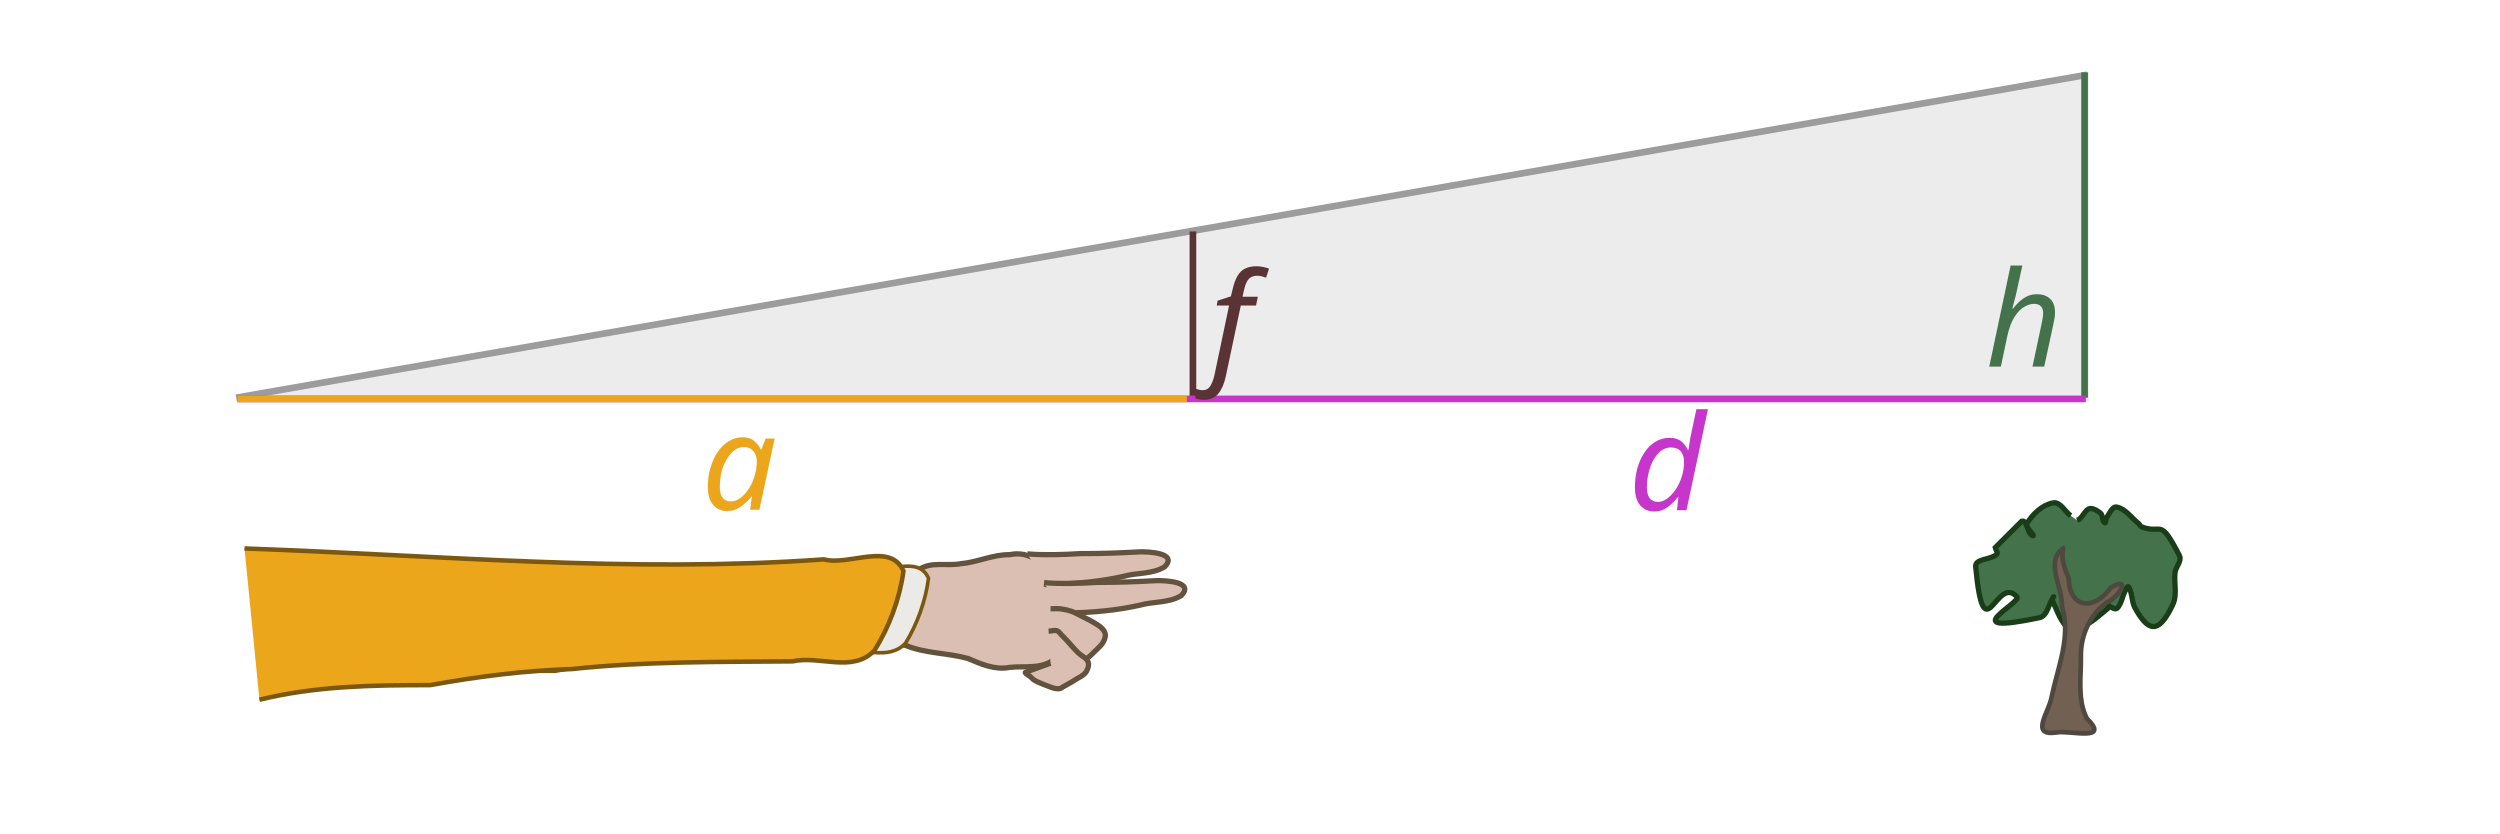
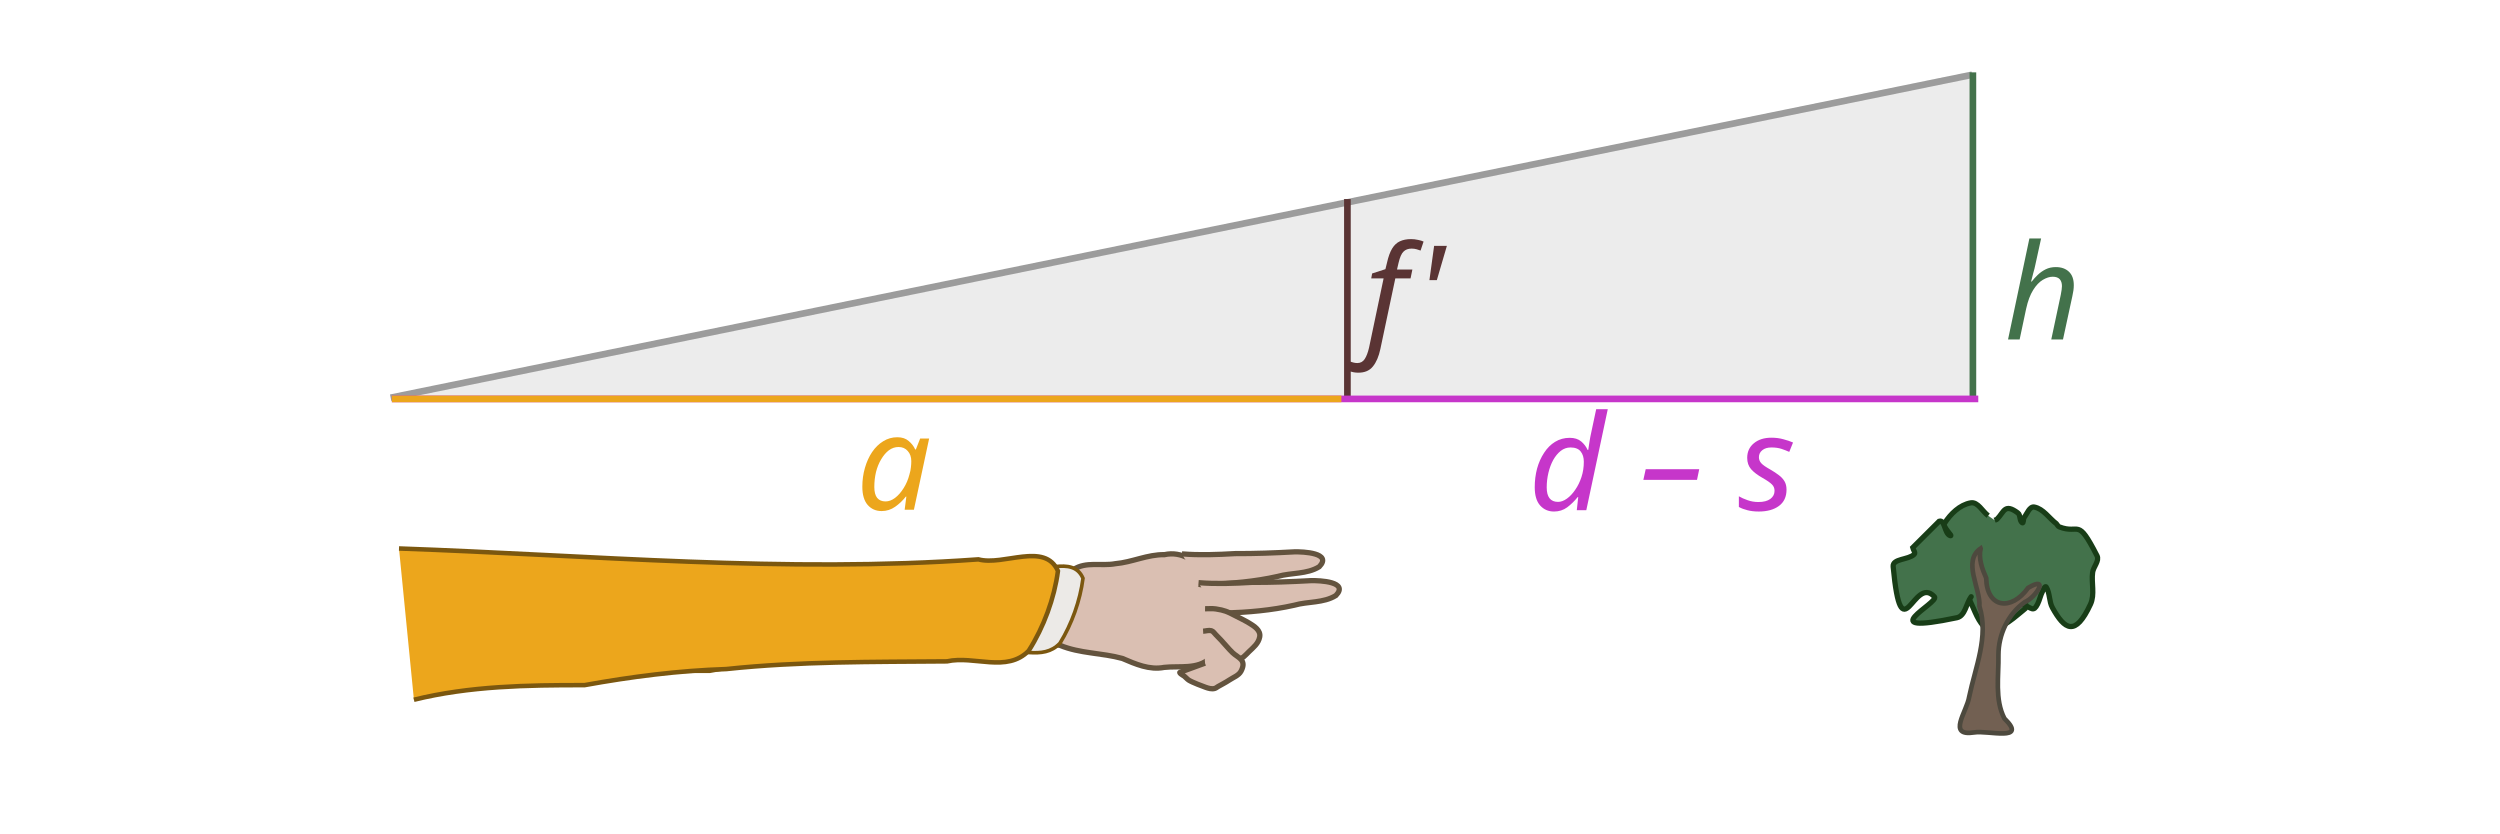
<svg xmlns="http://www.w3.org/2000/svg" width="300mm" height="100mm" viewBox="0 0 300 100" version="1.1" id="svg5">
  <defs id="defs2" />
-   <g id="layer1">
+   <g id="layer1" style="display:none">
    <path style="fill:none;stroke:#000000;stroke-width:0.61;stroke-linecap:butt;stroke-linejoin:miter;stroke-dasharray:none;stroke-opacity:1" d="m -19.492,70.202 c -4.383,2.14 -8.404,4.91 -12.376,7.718 -0.664,0.415 -2.659,1.542 -0.857,1.84 1.795,0.163 3.657,-0.058 5.372,0.631 2.366,0.553 4.697,1.441 6.557,3.049 0.209,0.152 0.417,0.305 0.627,0.456" id="path265" />
    <path style="fill:#83472d;fill-opacity:1;stroke:#000000;stroke-width:0.709;stroke-linecap:butt;stroke-linejoin:miter;stroke-dasharray:none;stroke-opacity:1" d="m -21.502,71.105 c -1.162,2.141 -2.056,4.412 -2.554,6.741 -0.147,1.181 0.016,3.676 2,3.288 1.678,-0.323 2.175,-1.975 2.171,-3.29 0.194,-2.05 0.202,-4.224 -0.842,-6.112 -0.161,-0.245 -0.371,0.064 -0.353,0.212" id="path267" />
    <path style="fill:#000000;fill-opacity:1;stroke:#000000;stroke-width:0.373;stroke-linecap:butt;stroke-linejoin:miter;stroke-dasharray:none;stroke-opacity:1" d="m -21.383,73.73 c -0.712,1.43 -1.462,2.964 -1.37,4.548 0.812,1.656 2.695,-0.034 2.254,-1.295 0.067,-0.545 0.006,-3.063 -0.663,-2.81" id="path931" />
    <g id="g1052" transform="matrix(0.3831479,0.6636317,-0.6636317,0.3831479,169.4184,-68.15185)" style="stroke:#63533e;stroke-opacity:1">
      <path style="fill:#dabfb2;fill-opacity:1;stroke:#63533e;stroke-width:0.83;stroke-linecap:butt;stroke-linejoin:miter;stroke-dasharray:none;stroke-opacity:1" d="m 115.677,155.874 c -0.15,-2.305 1.755,-4.042 2.481,-6.109 1.118,-2.382 1.251,-5.08 2.618,-7.366 0.837,-2.623 3.323,-3.821 5.909,-4.017 2.763,-0.32 5.668,-0.418 8.25,0.797 2.352,0.608 3.621,2.844 3.445,5.167 0.588,2.58 -1.359,4.696 -2.336,6.915 -0.765,2.226 -2.701,3.629 -4.492,4.976 -2.37,2.336 -3.98,5.379 -6.641,7.415 l -0.268,0.318" id="path980" />
      <path style="fill:#dabfb2;fill-opacity:1;stroke:#63533e;stroke-width:0.826;stroke-linecap:butt;stroke-linejoin:miter;stroke-dasharray:none;stroke-opacity:1" d="m 122.039,139.969 c 1.587,-2.297 2.881,-4.759 4.132,-7.245 1.552,-2.666 3.005,-5.41 4.39,-8.149 0.682,-1.255 3.145,-5.104 3.975,-2.227 0.074,2.284 -1.404,4.238 -1.943,6.401 -1.088,3.5 -2.651,6.823 -4.38,10.043 -0.332,0.273 -0.355,1.045 -0.679,1.176" id="path951" />
      <path style="fill:#dabfb2;fill-opacity:1;stroke:#63533e;stroke-width:0.826;stroke-linecap:butt;stroke-linejoin:miter;stroke-dasharray:none;stroke-opacity:1" d="m 127.244,139.969 c 1.587,-2.297 2.881,-4.759 4.132,-7.245 1.552,-2.666 3.005,-5.41 4.39,-8.149 0.682,-1.255 3.145,-5.104 3.975,-2.227 0.074,2.284 -1.404,4.238 -1.943,6.401 -1.088,3.5 -2.651,6.823 -4.38,10.043 -0.332,0.273 -0.355,1.045 -0.679,1.176" id="path953" />
      <path style="fill:#dabfb2;fill-opacity:1;stroke:#63533e;stroke-width:0.83;stroke-linecap:butt;stroke-linejoin:miter;stroke-dasharray:none;stroke-opacity:1" d="m 131.293,141.126 c 0.289,-0.482 0.516,-1.007 0.868,-1.446 0.864,-1.079 1.301,-1.38 2.314,-2.024 0.767,-0.488 1.513,-1.015 2.314,-1.446 0.691,-0.372 1.803,-0.975 2.603,-0.289 0.796,0.682 0.926,1.682 1.157,2.603 0.096,0.386 0.224,0.765 0.289,1.157 0.032,0.19 0,0.386 0,0.578 0,0.096 0,0.193 0,0.289 0,0.096 0.023,0.196 0,0.289 -0.074,0.296 -0.153,0.595 -0.289,0.868 -0.061,0.122 -0.228,0.167 -0.289,0.289 -0.043,0.086 0.03,0.198 0,0.289 -0.068,0.204 -0.17,0.399 -0.289,0.578 -0.076,0.113 -0.193,0.193 -0.289,0.289 -0.096,0.096 -0.193,0.193 -0.289,0.289" id="path966" />
      <path style="fill:#dabfb2;fill-opacity:1;stroke:#63533e;stroke-width:0.83;stroke-linecap:butt;stroke-linejoin:miter;stroke-dasharray:none;stroke-opacity:1" d="m 134.185,143.15 c 0.193,-0.386 0.274,-0.852 0.578,-1.157 0.216,-0.216 0.574,-0.205 0.868,-0.289 0.382,-0.109 0.769,-0.2 1.157,-0.289 0.866,-0.2 1.748,-0.334 2.603,-0.578 1.154,-0.33 2.094,-1.42 3.181,0.289 0.417,0.656 0.237,1.538 0.289,2.314 0.045,0.673 0,1.35 0,2.024 0,0.193 0.047,0.391 0,0.578 -0.123,0.493 -0.501,0.842 -0.868,1.157 -0.298,0.255 -1.732,1.444 -2.314,1.735 -0.273,0.136 -0.585,0.176 -0.868,0.289 -0.2,0.08 -0.374,0.221 -0.578,0.289 -0.091,0.03 -0.306,0.095 -0.289,0 l 0.723,-4.121" id="path986" />
    </g>
    <path style="fill:#ececec;fill-opacity:1;stroke:none;stroke-width:0.265px;stroke-linecap:butt;stroke-linejoin:miter;stroke-opacity:1" d="M 28.38,47.644 250.66,8.587 V 48.188 Z" id="path6610" />
    <path style="fill:none;stroke:#9c9c9c;stroke-width:0.8;stroke-linecap:butt;stroke-linejoin:miter;stroke-dasharray:none;stroke-opacity:1" d="M 28.341,47.725 250.44,8.973" id="path2065" />
    <path style="fill:none;stroke:#5a3434;stroke-width:0.8;stroke-linecap:butt;stroke-linejoin:miter;stroke-dasharray:none;stroke-opacity:1" d="M 143.15,47.725 V 27.771" id="path2067" />
    <path style="fill:none;stroke:#43724b;stroke-width:0.8;stroke-linecap:butt;stroke-linejoin:miter;stroke-dasharray:none;stroke-opacity:1" d="M 250.151,47.725 V 8.684" id="path2069" />
    <path style="fill:none;stroke:#c636ca;stroke-width:0.8;stroke-linecap:butt;stroke-linejoin:miter;stroke-dasharray:none;stroke-opacity:1" d="M 250.296,47.87 H 28.485" id="path2071" />
    <path style="fill:none;stroke:#eca61c;stroke-width:0.8;stroke-linecap:butt;stroke-linejoin:miter;stroke-dasharray:none;stroke-opacity:1" d="M 142.427,47.87 H 28.485" id="path2900" />
    <path style="fill:#43724b;fill-opacity:1;stroke:#183d17;stroke-width:0.631;stroke-linecap:butt;stroke-linejoin:miter;stroke-dasharray:none;stroke-opacity:1" d="m 248.481,61.884 c -0.698,-0.514 -1.239,-1.69 -2.093,-1.542 -1.31,0.227 -2.434,1.328 -3.147,2.451 -0.288,0.454 1.154,1.668 0.652,1.475 -0.669,-0.259 -0.608,-1.942 -1.291,-1.721 -1.06,1.057 -2.121,2.114 -3.181,3.171 0.06,0.268 0.376,0.612 0.179,0.803 -0.699,0.677 -2.616,0.5 -2.524,1.469 1.016,10.681 2.44,0.863 4.955,3.626 0.64,0.703 -7.77,4.713 2.697,2.509 0.992,-0.209 1.105,-1.702 1.707,-2.518 0.09,-0.122 -0.231,0.289 -0.164,0.425 0.593,1.217 0.994,2.675 2.073,3.491 0.522,0.394 1.321,-0.184 1.9,-0.488 0.878,-0.46 1.624,-1.139 2.393,-1.764 0.186,-0.152 0.448,-0.316 0.459,-0.556 0.007,-0.152 -0.567,-0.219 -0.425,-0.164 1.039,0.402 1.229,0.939 1.736,-0.063 0.24,-0.475 0.335,-1.014 0.575,-1.489 0.109,-0.214 0.332,-0.76 0.459,-0.556 0.459,0.735 0.328,1.732 0.749,2.49 1.462,2.63 2.742,3.515 4.569,-0.434 0.535,-1.156 0.083,-2.551 0.252,-3.814 0.091,-0.682 0.84,-1.383 0.527,-1.997 -2.419,-4.739 -2.037,-2.499 -4.529,-3.462 -0.159,-0.061 -0.229,-0.251 -0.343,-0.377 -0.883,-0.667 -1.563,-1.788 -2.649,-2.002 -0.568,-0.112 -0.859,0.785 -1.214,1.242 -0.14,0.18 -0.06,0.769 -0.247,0.638 -0.351,-0.248 -0.176,-0.925 -0.522,-1.18 -1.603,-1.181 -1.619,-0.142 -2.49,0.749 -0.075,0.077 -0.197,0.087 -0.295,0.13" id="path3417" />
    <path id="path3419" style="fill:#726052;fill-opacity:1;stroke:#4d493e;stroke-width:0.561;stroke-linecap:butt;stroke-linejoin:miter;stroke-dasharray:none;stroke-opacity:1" d="m 247.57,65.816 c -2.213,1.543 -0.01,4.753 -0.142,6.938 1.139,3.655 -0.494,7.3 -1.227,10.855 -0.273,1.801 -2.717,4.795 0.604,4.281 1.618,-0.277 6.507,1.16 3.618,-1.672 -1.185,-2.297 -0.668,-5.105 -0.714,-7.633 -0.003,-2.426 1.139,-4.886 3.14,-6.318 1.427,-0.612 2.992,-3.256 0.423,-1.725 -2.02,2.829 -4.967,2.454 -5.034,-1.182 -0.482,-1.106 -0.942,-2.318 -0.667,-3.542 z" />
    <text xml:space="preserve" style="font-style:oblique;font-weight:500;font-size:15.949px;line-height:1.25;font-family:'CMU Bright';-inkscape-font-specification:'CMU Bright Medium Oblique';fill:#43724b;fill-opacity:1;stroke-width:0.399" x="238.258" y="43.993" id="text3810">
      <tspan id="tspan3808" style="fill:#43724b;fill-opacity:1;stroke-width:0.399" x="238.258" y="43.993">h</tspan>
    </text>
    <text xml:space="preserve" style="font-style:oblique;font-weight:500;font-size:15.949px;line-height:1.25;font-family:'CMU Bright';-inkscape-font-specification:'CMU Bright Medium Oblique';fill:#c636ca;fill-opacity:1;stroke-width:0.399" x="195.426" y="61.225" id="text4416">
      <tspan id="tspan4414" style="fill:#c636ca;fill-opacity:1;stroke-width:0.399" x="195.426" y="61.225">d</tspan>
    </text>
    <text xml:space="preserve" style="font-style:oblique;font-weight:500;font-size:15.949px;line-height:1.25;font-family:'CMU Bright';-inkscape-font-specification:'CMU Bright Medium Oblique';fill:#5a3434;fill-opacity:1;stroke-width:0.399" x="145.224" y="44.15" id="text4696">
      <tspan id="tspan4694" style="fill:#5a3434;fill-opacity:1;stroke-width:0.399" x="145.224" y="44.15">f</tspan>
    </text>
    <text xml:space="preserve" style="font-style:oblique;font-weight:500;font-size:15.949px;line-height:1.25;font-family:'CMU Bright';-inkscape-font-specification:'CMU Bright Medium Oblique';fill:#eca61c;fill-opacity:1;stroke-width:0.399" x="84.175" y="61.17" id="text4838">
      <tspan id="tspan4836" style="fill:#eca61c;fill-opacity:1;stroke-width:0.399" x="84.175" y="61.17">a</tspan>
    </text>
    <path style="fill:#eceae7;fill-opacity:1;stroke:#7b570f;stroke-width:0.436;stroke-linecap:butt;stroke-linejoin:miter;stroke-dasharray:none;stroke-opacity:1" d="m 49.091,67.195 c 18.255,0.659 36.538,2.421 54.804,1.064 2.387,0.669 6.284,-1.755 7.526,1.136 -0.342,2.674 -1.348,5.5 -2.765,7.791 -2.067,2.2 -5.154,0.444 -7.73,1.039 -6.963,0.063 -13.942,-0.01 -20.875,0.752 -4.507,0.148 -8.999,0.746 -13.412,1.572 -5.405,-0.008 -10.872,0.08 -16.136,1.427" id="path4870" />
    <path style="fill:#eca61c;fill-opacity:1;stroke:#7b570f;stroke-width:0.544;stroke-linecap:butt;stroke-linejoin:miter;stroke-dasharray:none;stroke-opacity:1" d="m 29.34,65.817 c 23.159,0.809 46.354,2.974 69.527,1.307 3.028,0.821 7.973,-2.156 9.548,1.395 -0.434,3.284 -1.71,6.755 -3.508,9.568 -2.622,2.701 -6.538,0.546 -9.806,1.276 -8.833,0.078 -17.688,-0.012 -26.483,0.924 -5.718,0.182 -11.416,0.916 -17.015,1.931 -6.857,-0.009 -13.793,0.099 -20.471,1.753" id="path4868" />
  </g>
+   <g id="g6728">
+     <path style="fill:none;stroke:#000000;stroke-width:0.61;stroke-linecap:butt;stroke-linejoin:miter;stroke-dasharray:none;stroke-opacity:1" d="m -19.492,70.202 c -4.383,2.14 -8.404,4.91 -12.376,7.718 -0.664,0.415 -2.659,1.542 -0.857,1.84 1.795,0.163 3.657,-0.058 5.372,0.631 2.366,0.553 4.697,1.441 6.557,3.049 0.209,0.152 0.417,0.305 0.627,0.456" id="path6674" />
+     <path style="fill:#83472d;fill-opacity:1;stroke:#000000;stroke-width:0.709;stroke-linecap:butt;stroke-linejoin:miter;stroke-dasharray:none;stroke-opacity:1" d="m -21.502,71.105 c -1.162,2.141 -2.056,4.412 -2.554,6.741 -0.147,1.181 0.016,3.676 2,3.288 1.678,-0.323 2.175,-1.975 2.171,-3.29 0.194,-2.05 0.202,-4.224 -0.842,-6.112 -0.161,-0.245 -0.371,0.064 -0.353,0.212" id="path6676" />
+     <path style="fill:#000000;fill-opacity:1;stroke:#000000;stroke-width:0.373;stroke-linecap:butt;stroke-linejoin:miter;stroke-dasharray:none;stroke-opacity:1" d="m -21.383,73.73 c -0.712,1.43 -1.462,2.964 -1.37,4.548 0.812,1.656 2.695,-0.034 2.254,-1.295 0.067,-0.545 0.006,-3.063 -0.663,-2.81" id="path6678" />
+     <g id="g6690" transform="matrix(0.3831479,0.6636317,-0.6636317,0.3831479,187.9578,-68.15185)" style="stroke:#63533e;stroke-opacity:1">
+       <path style="fill:#dabfb2;fill-opacity:1;stroke:#63533e;stroke-width:0.83;stroke-linecap:butt;stroke-linejoin:miter;stroke-dasharray:none;stroke-opacity:1" d="m 115.677,155.874 c -0.15,-2.305 1.755,-4.042 2.481,-6.109 1.118,-2.382 1.251,-5.08 2.618,-7.366 0.837,-2.623 3.323,-3.821 5.909,-4.017 2.763,-0.32 5.668,-0.418 8.25,0.797 2.352,0.608 3.621,2.844 3.445,5.167 0.588,2.58 -1.359,4.696 -2.336,6.915 -0.765,2.226 -2.701,3.629 -4.492,4.976 -2.37,2.336 -3.98,5.379 -6.641,7.415 l -0.268,0.318" id="path6680" />
+       <path style="fill:#dabfb2;fill-opacity:1;stroke:#63533e;stroke-width:0.826;stroke-linecap:butt;stroke-linejoin:miter;stroke-dasharray:none;stroke-opacity:1" d="m 122.039,139.969 c 1.587,-2.297 2.881,-4.759 4.132,-7.245 1.552,-2.666 3.005,-5.41 4.39,-8.149 0.682,-1.255 3.145,-5.104 3.975,-2.227 0.074,2.284 -1.404,4.238 -1.943,6.401 -1.088,3.5 -2.651,6.823 -4.38,10.043 -0.332,0.273 -0.355,1.045 -0.679,1.176" id="path6682" />
+       <path style="fill:#dabfb2;fill-opacity:1;stroke:#63533e;stroke-width:0.826;stroke-linecap:butt;stroke-linejoin:miter;stroke-dasharray:none;stroke-opacity:1" d="m 127.244,139.969 c 1.587,-2.297 2.881,-4.759 4.132,-7.245 1.552,-2.666 3.005,-5.41 4.39,-8.149 0.682,-1.255 3.145,-5.104 3.975,-2.227 0.074,2.284 -1.404,4.238 -1.943,6.401 -1.088,3.5 -2.651,6.823 -4.38,10.043 -0.332,0.273 -0.355,1.045 -0.679,1.176" id="path6684" />
+       <path style="fill:#dabfb2;fill-opacity:1;stroke:#63533e;stroke-width:0.83;stroke-linecap:butt;stroke-linejoin:miter;stroke-dasharray:none;stroke-opacity:1" d="m 131.293,141.126 c 0.289,-0.482 0.516,-1.007 0.868,-1.446 0.864,-1.079 1.301,-1.38 2.314,-2.024 0.767,-0.488 1.513,-1.015 2.314,-1.446 0.691,-0.372 1.803,-0.975 2.603,-0.289 0.796,0.682 0.926,1.682 1.157,2.603 0.096,0.386 0.224,0.765 0.289,1.157 0.032,0.19 0,0.386 0,0.578 0,0.096 0,0.193 0,0.289 0,0.096 0.023,0.196 0,0.289 -0.074,0.296 -0.153,0.595 -0.289,0.868 -0.061,0.122 -0.228,0.167 -0.289,0.289 -0.043,0.086 0.03,0.198 0,0.289 -0.068,0.204 -0.17,0.399 -0.289,0.578 -0.076,0.113 -0.193,0.193 -0.289,0.289 -0.096,0.096 -0.193,0.193 -0.289,0.289" id="path6686" />
+       <path style="fill:#dabfb2;fill-opacity:1;stroke:#63533e;stroke-width:0.83;stroke-linecap:butt;stroke-linejoin:miter;stroke-dasharray:none;stroke-opacity:1" d="m 134.185,143.15 c 0.193,-0.386 0.274,-0.852 0.578,-1.157 0.216,-0.216 0.574,-0.205 0.868,-0.289 0.382,-0.109 0.769,-0.2 1.157,-0.289 0.866,-0.2 1.748,-0.334 2.603,-0.578 1.154,-0.33 2.094,-1.42 3.181,0.289 0.417,0.656 0.237,1.538 0.289,2.314 0.045,0.673 0,1.35 0,2.024 0,0.193 0.047,0.391 0,0.578 -0.123,0.493 -0.501,0.842 -0.868,1.157 -0.298,0.255 -1.732,1.444 -2.314,1.735 -0.273,0.136 -0.585,0.176 -0.868,0.289 -0.2,0.08 -0.374,0.221 -0.578,0.289 -0.091,0.03 -0.306,0.095 -0.289,0 l 0.723,-4.121" id="path6688" />
+     </g>
+     <path style="fill:#ececec;fill-opacity:1;stroke:none;stroke-width:0.265px;stroke-linecap:butt;stroke-linejoin:miter;stroke-opacity:1" d="M 46.919,47.644 236.505,8.587 237.131,48.188 Z" id="path6692" />
+     <path style="fill:none;stroke:#9c9c9c;stroke-width:0.8;stroke-linecap:butt;stroke-linejoin:miter;stroke-dasharray:none;stroke-opacity:1" d="M 46.88,47.725 236.661,8.973" id="path6694" />
+     <path style="fill:none;stroke:#5a3434;stroke-width:0.8;stroke-linecap:butt;stroke-linejoin:miter;stroke-dasharray:none;stroke-opacity:1" d="M 161.689,47.725 V 23.888" id="path6696" />
+     <path style="fill:none;stroke:#43724b;stroke-width:0.8;stroke-linecap:butt;stroke-linejoin:miter;stroke-dasharray:none;stroke-opacity:1" d="M 236.747,47.725 V 8.684" id="path6698" />
+     <path style="fill:none;stroke:#c636ca;stroke-width:0.8;stroke-linecap:butt;stroke-linejoin:miter;stroke-dasharray:none;stroke-opacity:1" d="M 237.393,47.87 H 47.025" id="path6700" />
+     <path style="fill:none;stroke:#eca61c;stroke-width:0.8;stroke-linecap:butt;stroke-linejoin:miter;stroke-dasharray:none;stroke-opacity:1" d="M 160.966,47.87 H 47.025" id="path6702" />
+     <path style="fill:#43724b;fill-opacity:1;stroke:#183d17;stroke-width:0.631;stroke-linecap:butt;stroke-linejoin:miter;stroke-dasharray:none;stroke-opacity:1" d="m 238.585,61.884 c -0.698,-0.514 -1.239,-1.69 -2.093,-1.542 -1.31,0.227 -2.434,1.328 -3.147,2.451 -0.288,0.454 1.154,1.668 0.652,1.475 -0.669,-0.259 -0.608,-1.942 -1.291,-1.721 -1.06,1.057 -2.121,2.114 -3.181,3.171 0.06,0.268 0.376,0.612 0.179,0.803 -0.699,0.677 -2.616,0.5 -2.524,1.469 1.016,10.681 2.44,0.863 4.955,3.626 0.64,0.703 -7.77,4.713 2.697,2.509 0.992,-0.209 1.105,-1.702 1.707,-2.518 0.09,-0.122 -0.231,0.289 -0.164,0.425 0.593,1.217 0.994,2.675 2.073,3.491 0.522,0.394 1.321,-0.184 1.9,-0.488 0.878,-0.46 1.624,-1.139 2.393,-1.764 0.186,-0.152 0.448,-0.316 0.459,-0.556 0.007,-0.152 -0.567,-0.219 -0.425,-0.164 1.039,0.402 1.229,0.939 1.736,-0.063 0.24,-0.475 0.335,-1.014 0.575,-1.489 0.109,-0.214 0.332,-0.76 0.459,-0.556 0.459,0.735 0.328,1.732 0.749,2.49 1.462,2.63 2.742,3.515 4.569,-0.434 0.535,-1.156 0.083,-2.551 0.252,-3.814 0.091,-0.682 0.84,-1.383 0.527,-1.997 -2.419,-4.739 -2.037,-2.499 -4.529,-3.462 -0.159,-0.061 -0.229,-0.251 -0.343,-0.377 -0.883,-0.667 -1.563,-1.788 -2.649,-2.002 -0.568,-0.112 -0.859,0.785 -1.214,1.242 -0.14,0.18 -0.06,0.769 -0.247,0.638 -0.351,-0.248 -0.176,-0.925 -0.522,-1.18 -1.603,-1.181 -1.619,-0.142 -2.49,0.749 -0.075,0.077 -0.197,0.087 -0.295,0.13" id="path6704" />
+     <path id="path6706" style="fill:#726052;fill-opacity:1;stroke:#4d493e;stroke-width:0.561;stroke-linecap:butt;stroke-linejoin:miter;stroke-dasharray:none;stroke-opacity:1" d="m 237.674,65.816 c -2.213,1.543 -0.01,4.753 -0.142,6.938 1.139,3.655 -0.494,7.3 -1.227,10.855 -0.273,1.801 -2.717,4.795 0.604,4.281 1.618,-0.277 6.507,1.16 3.618,-1.672 -1.185,-2.297 -0.668,-5.105 -0.714,-7.633 -0.003,-2.426 1.139,-4.886 3.14,-6.318 1.427,-0.612 2.992,-3.256 0.423,-1.725 -2.02,2.829 -4.967,2.454 -5.034,-1.182 -0.482,-1.106 -0.942,-2.318 -0.667,-3.542 z" />
+     <text xml:space="preserve" style="font-style:oblique;font-weight:500;font-size:15.949px;line-height:1.25;font-family:'CMU Bright';-inkscape-font-specification:'CMU Bright Medium Oblique';fill:#43724b;fill-opacity:1;stroke-width:0.399" x="240.513" y="40.736" id="text6710">
+       <tspan id="tspan6708" style="fill:#43724b;fill-opacity:1;stroke-width:0.399" x="240.513" y="40.736">h</tspan>
+     </text>
+     <text xml:space="preserve" style="font-style:oblique;font-weight:500;font-size:15.949px;line-height:1.25;font-family:'CMU Bright';-inkscape-font-specification:'CMU Bright Medium Oblique';fill:#c636ca;fill-opacity:1;stroke-width:0.399" x="183.401" y="61.225" id="text6714">
+       <tspan id="tspan6712" style="fill:#c636ca;fill-opacity:1;stroke-width:0.399" x="183.401" y="61.225">d – s</tspan>
+     </text>
+     <text xml:space="preserve" style="font-style:oblique;font-weight:500;font-size:15.949px;line-height:1.25;font-family:'CMU Bright';-inkscape-font-specification:'CMU Bright Medium Oblique';fill:#5a3434;fill-opacity:1;stroke-width:0.399" x="163.764" y="40.893" id="text6718">
+       <tspan id="tspan6716" style="fill:#5a3434;fill-opacity:1;stroke-width:0.399" x="163.764" y="40.893">f'</tspan>
+     </text>
+     <text xml:space="preserve" style="font-style:oblique;font-weight:500;font-size:15.949px;line-height:1.25;font-family:'CMU Bright';-inkscape-font-specification:'CMU Bright Medium Oblique';fill:#eca61c;fill-opacity:1;stroke-width:0.399" x="102.714" y="61.17" id="text6722">
+       <tspan id="tspan6720" style="fill:#eca61c;fill-opacity:1;stroke-width:0.399" x="102.714" y="61.17">a</tspan>
+     </text>
+     <path style="fill:#eceae7;fill-opacity:1;stroke:#7b570f;stroke-width:0.436;stroke-linecap:butt;stroke-linejoin:miter;stroke-dasharray:none;stroke-opacity:1" d="m 67.63,67.195 c 18.255,0.659 36.538,2.421 54.804,1.064 2.387,0.669 6.284,-1.755 7.526,1.136 -0.342,2.674 -1.348,5.5 -2.765,7.791 -2.067,2.2 -5.154,0.444 -7.73,1.039 -6.963,0.063 -13.942,-0.01 -20.875,0.752 -4.507,0.148 -8.999,0.746 -13.412,1.572 -5.405,-0.008 -10.872,0.08 -16.136,1.427" id="path6724" />
+     <path style="fill:#eca61c;fill-opacity:1;stroke:#7b570f;stroke-width:0.544;stroke-linecap:butt;stroke-linejoin:miter;stroke-dasharray:none;stroke-opacity:1" d="m 47.879,65.817 c 23.159,0.809 46.354,2.974 69.527,1.307 3.028,0.821 7.973,-2.156 9.548,1.395 -0.434,3.284 -1.71,6.755 -3.508,9.568 -2.622,2.701 -6.538,0.546 -9.806,1.276 -8.833,0.078 -17.688,-0.012 -26.483,0.924 -5.718,0.182 -11.416,0.916 -17.015,1.931 -6.857,-0.009 -13.793,0.099 -20.471,1.753" id="path6726" />
+   </g>
</svg>
